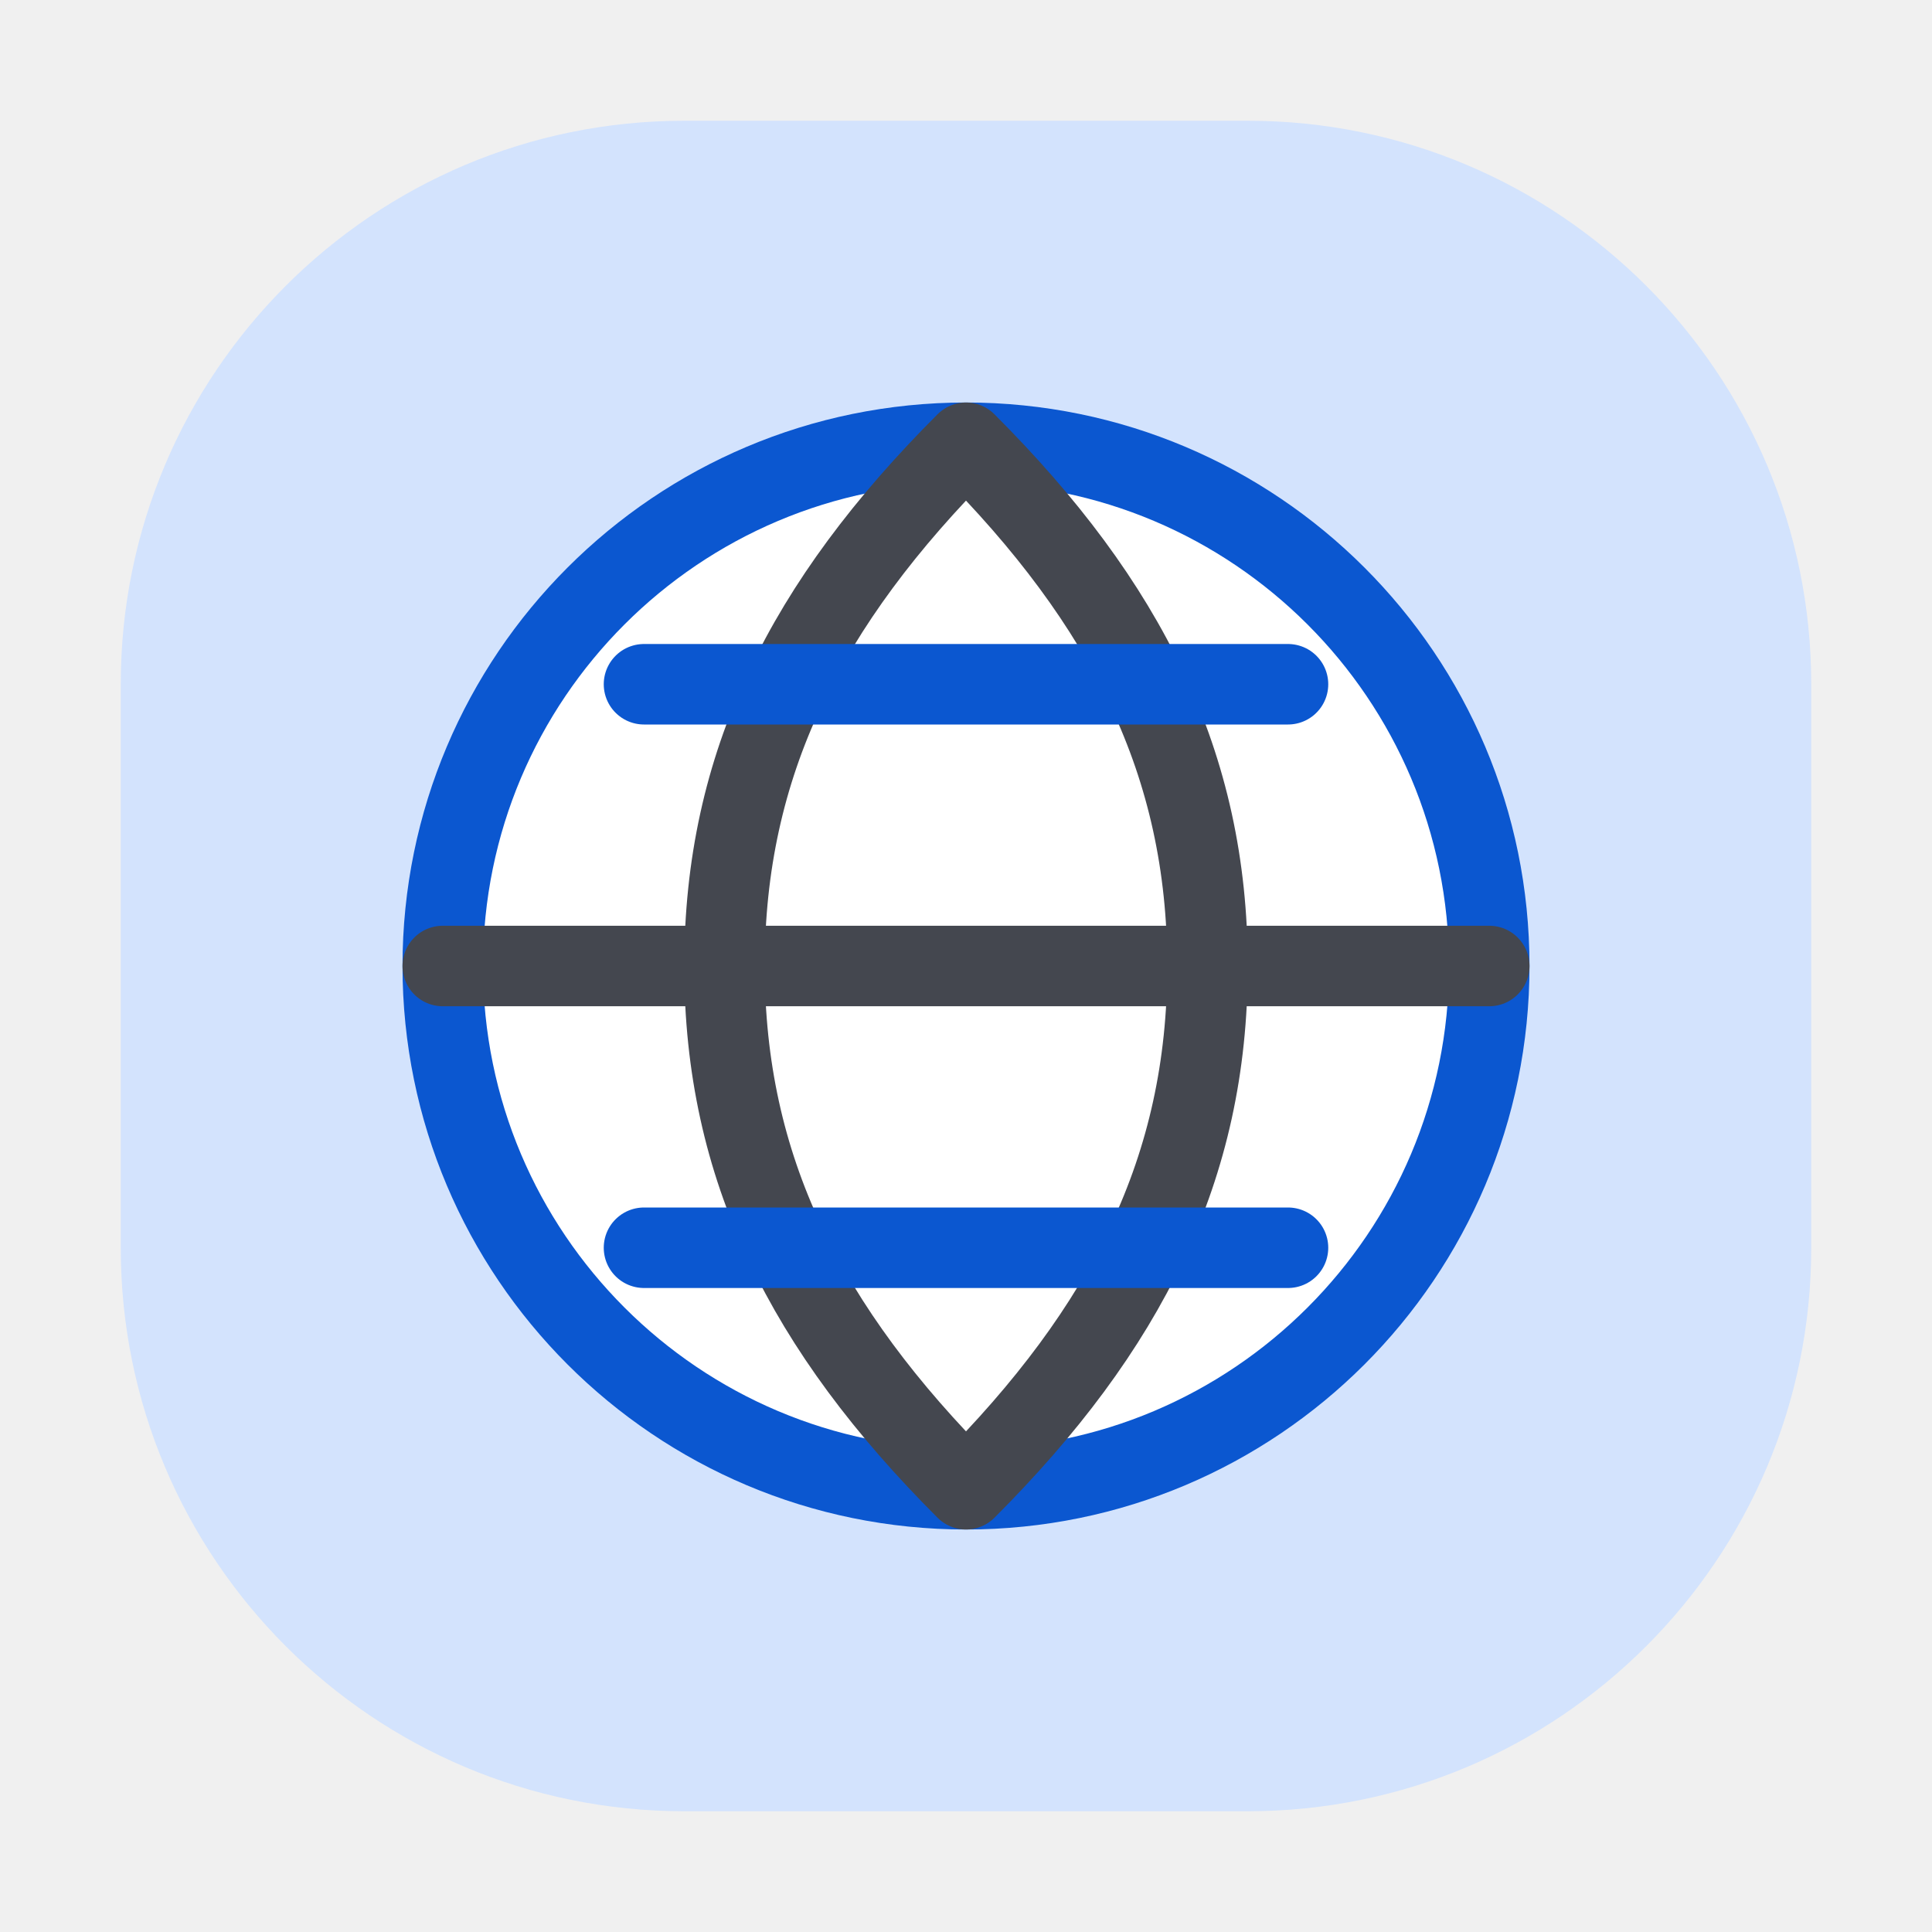
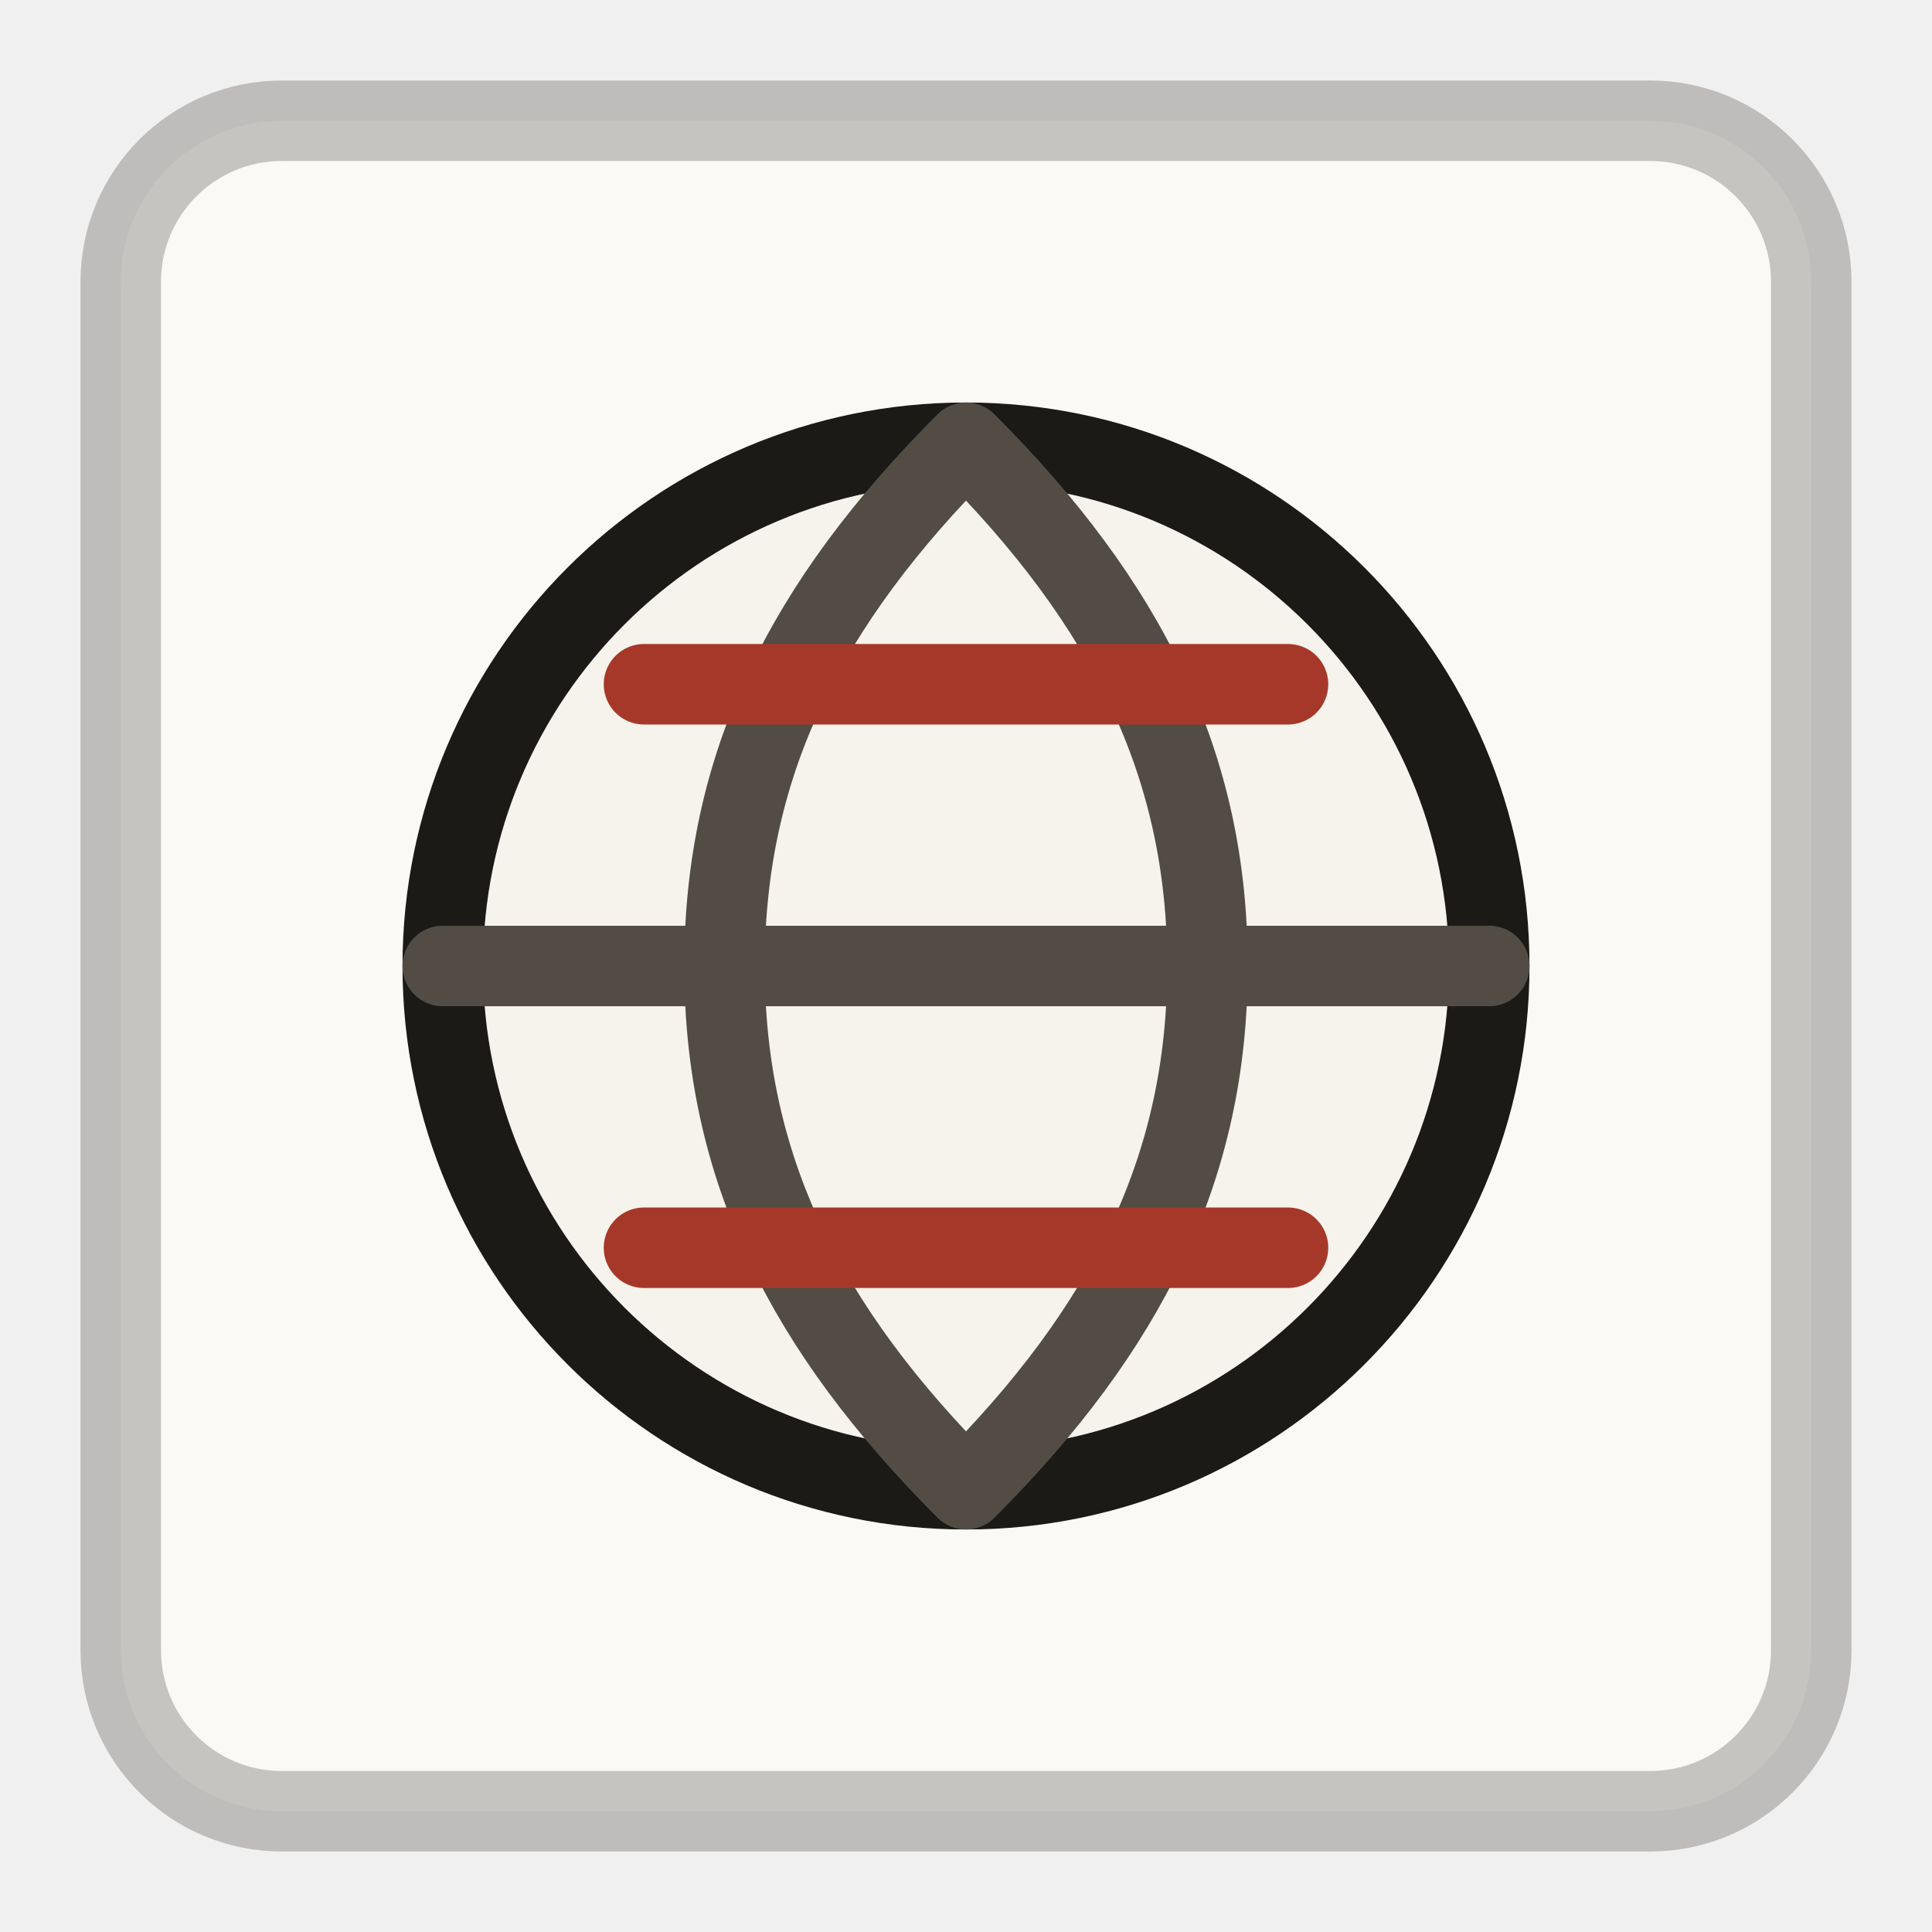
<svg xmlns="http://www.w3.org/2000/svg" viewBox="0 0 48 48" role="img" aria-labelledby="title desc">
-   <rect x="3" y="3" width="42" height="42" rx="14" fill="#D3E3FD" />
-   <circle cx="24" cy="24" r="13" fill="#FFF" stroke="#0B57D0" stroke-width="2" />
-   <path d="M11 24h26M24 11c4 4 6 8 6 13s-2 9-6 13M24 11c-4 4-6 8-6 13s2 9 6 13" fill="none" stroke="#44474F" stroke-width="2" stroke-linecap="round" />
-   <path d="M16 17h16M16 31h16" stroke="#0B57D0" stroke-width="2" stroke-linecap="round" />
+   <rect x="3" y="3" width="42" height="42" rx="4" fill="#FAF9F5" stroke="#282420" stroke-opacity="0.25" stroke-width="2" />
+   <circle cx="24" cy="24" r="13" fill="#F5F3EC" stroke="#1C1A17" stroke-width="2" />
+   <path d="M11 24h26M24 11c4 4 6 8 6 13s-2 9-6 13M24 11c-4 4-6 8-6 13s2 9 6 13" fill="none" stroke="#524C44" stroke-width="2" stroke-linecap="round" />
+   <path d="M16 17h16M16 31h16" stroke="#A6382A" stroke-width="2" stroke-linecap="round" />
</svg>
